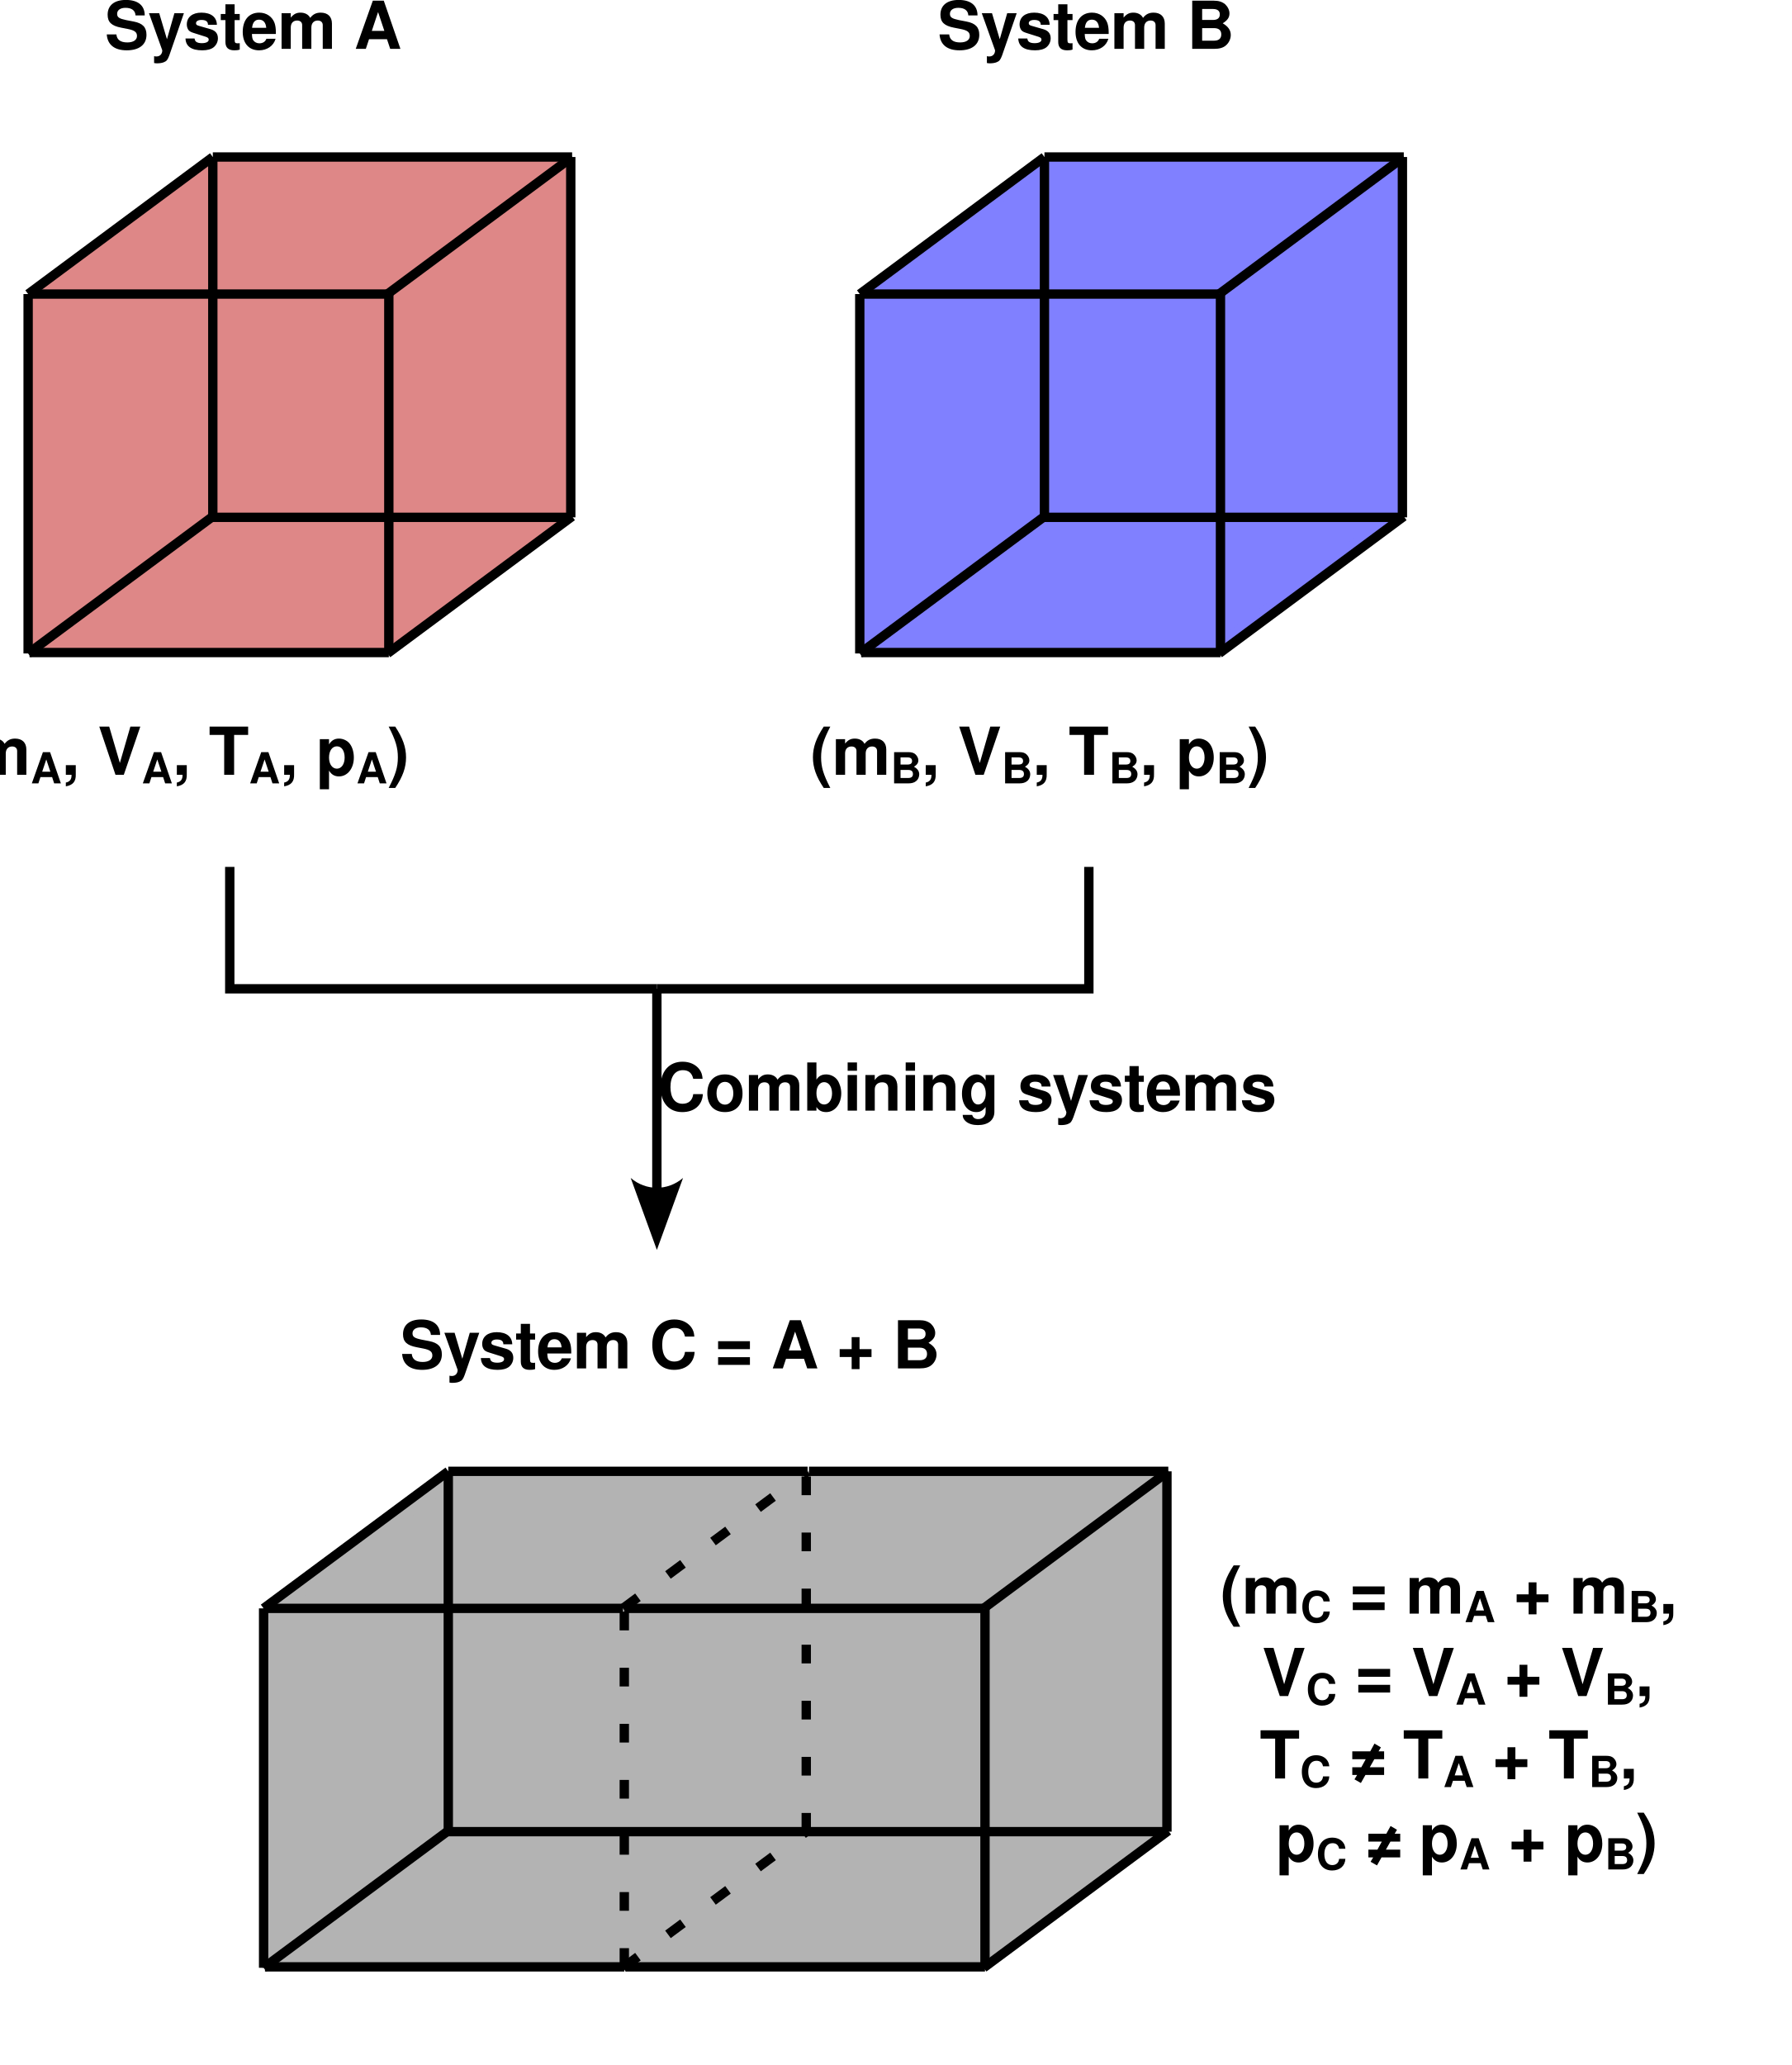
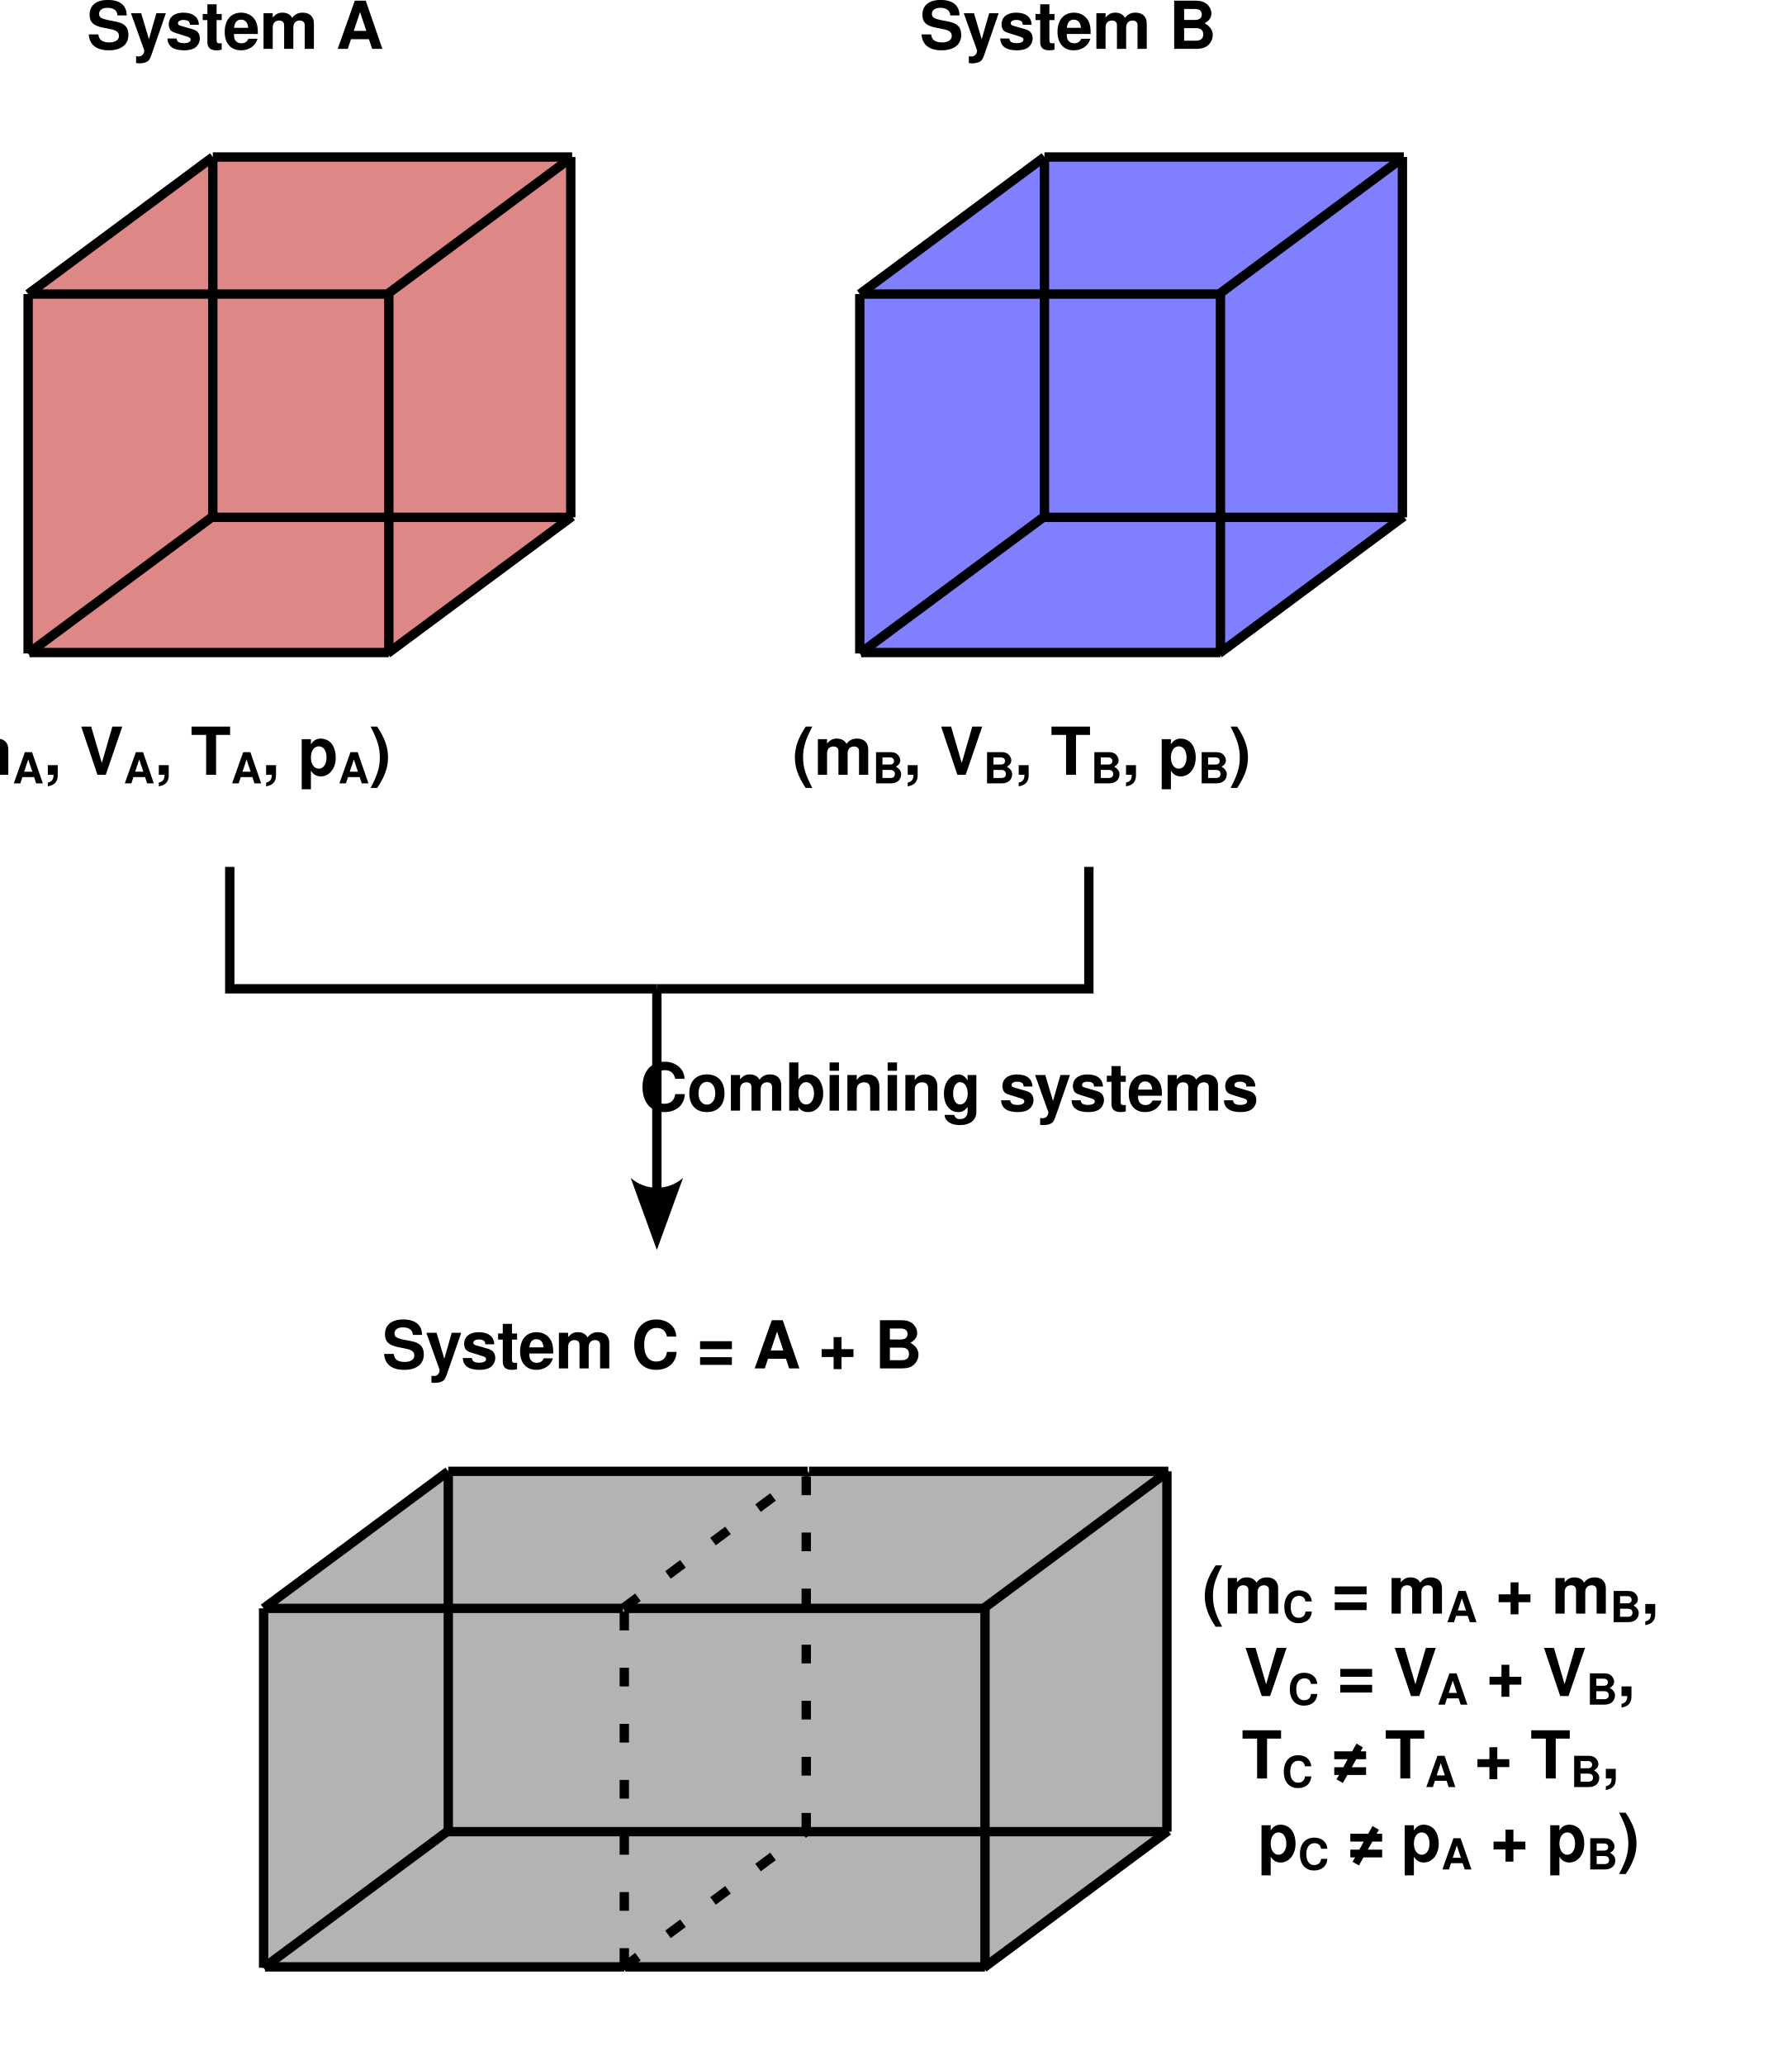
<svg xmlns="http://www.w3.org/2000/svg" width="191.709mm" height="220.933mm" viewBox="0 0 191.709 220.933" version="1.1" id="svg1">
  <defs id="defs1">
    <rect x="725.616" y="863.451" width="57.095" height="68.126" id="rect47" />
    <marker style="overflow:visible" id="ConcaveTriangle" refX="0" refY="0" orient="auto-start-reverse" markerWidth="1" markerHeight="1" viewBox="0 0 1 1" preserveAspectRatio="xMidYMid">
      <path transform="scale(0.7)" d="M -2,-4 9,0 -2,4 c 2,-2.33 2,-5.66 0,-8 z" style="fill:context-stroke;fill-rule:evenodd;stroke:none" id="path7" />
    </marker>
  </defs>
  <g id="layer1" transform="translate(-27.87581,-27.88925)">
-     <path style="fill:#de8787;stroke:#de8787;stroke-width:1.12;stroke-dasharray:none;stroke-dashoffset:0" d="M 31.419,78.443 V 59.813 l 9.849,-7.305 9.849,-7.305 h 18.608 18.608 l -0.076,18.886 -0.076,18.886 -9.485,7.046 -9.485,7.046 -18.896,0.004 -18.896,0.004 z" id="path18" />
-     <path style="fill:none;stroke:#000000;stroke-width:1;stroke-dasharray:none;stroke-dashoffset:0" d="M 69.339,97.803 89.102,83.14" id="path6" />
-     <path style="fill:none;stroke:#000000;stroke-width:1;stroke-dasharray:none;stroke-dashoffset:0" d="M 69.339,59.35 89.102,44.687" id="path6-4" />
-     <path style="fill:none;stroke:#000000;stroke-width:1;stroke-dasharray:none;stroke-dashoffset:0" d="M 30.886,59.35 50.65,44.687" id="path6-4-4" />
-     <path style="fill:none;stroke:#000000;stroke-width:1;stroke-dasharray:none;stroke-dashoffset:0" d="M 30.886,97.803 50.65,83.14" id="path6-4-47" />
-     <path style="fill:none;stroke:#000000;stroke-width:1;stroke-dasharray:none;stroke-dashoffset:0" d="M 30.886,59.35 H 69.339" id="path11" />
-     <path style="fill:none;stroke:#000000;stroke-width:1;stroke-dasharray:none;stroke-dashoffset:0" d="M 50.65,44.687 H 89.102" id="path11-0" />
-     <path style="fill:none;stroke:#000000;stroke-width:1;stroke-dasharray:none;stroke-dashoffset:0" d="M 31.033,97.704 H 69.486" id="path11-05" />
-     <path style="fill:none;stroke:#000000;stroke-width:1;stroke-dasharray:none;stroke-dashoffset:0" d="M 50.503,83.238 H 88.956" id="path11-3" />
-     <path style="fill:none;stroke:#000000;stroke-width:1;stroke-dasharray:none;stroke-dashoffset:0" d="M 69.486,97.704 V 59.35" id="path12" />
-     <path style="fill:none;stroke:#000000;stroke-width:1;stroke-dasharray:none;stroke-dashoffset:0" d="M 88.956,83.238 V 44.687" id="path13" />
-     <path style="fill:none;stroke:#000000;stroke-width:1;stroke-dasharray:none;stroke-dashoffset:0" d="M 30.886,97.803 V 59.35" id="path14" />
-     <path style="fill:none;stroke:#000000;stroke-width:1;stroke-dasharray:none;stroke-dashoffset:0" d="M 50.65,83.14 V 44.687" id="path15" />
-     <path style="fill:#8080ff;stroke:#8080ff;stroke-width:1.12;stroke-dasharray:none;stroke-dashoffset:0" d="M 120.417,78.443 V 59.813 l 9.849,-7.305 9.849,-7.305 h 18.608 18.608 l -0.076,18.886 -0.076,18.886 -9.485,7.046 -9.485,7.046 -18.896,0.004 -18.896,0.004 z" id="path18-5" />
-     <path style="fill:none;stroke:#000000;stroke-width:1;stroke-dasharray:none;stroke-dashoffset:0" d="M 158.337,97.803 178.1,83.14" id="path6-9" />
-     <path style="fill:none;stroke:#000000;stroke-width:1;stroke-dasharray:none;stroke-dashoffset:0" d="M 158.337,59.35 178.1,44.687" id="path6-4-46" />
-     <path style="fill:none;stroke:#000000;stroke-width:1;stroke-dasharray:none;stroke-dashoffset:0" d="M 119.884,59.35 139.648,44.687" id="path6-4-4-9" />
-     <path style="fill:none;stroke:#000000;stroke-width:1;stroke-dasharray:none;stroke-dashoffset:0" d="M 119.884,97.803 139.648,83.14" id="path6-4-47-0" />
-     <path style="fill:none;stroke:#000000;stroke-width:1;stroke-dasharray:none;stroke-dashoffset:0" d="m 119.884,59.35 h 38.453" id="path11-1" />
-     <path style="fill:none;stroke:#000000;stroke-width:1;stroke-dasharray:none;stroke-dashoffset:0" d="m 139.648,44.687 h 38.453" id="path11-0-4" />
-     <path style="fill:none;stroke:#000000;stroke-width:1;stroke-dasharray:none;stroke-dashoffset:0" d="m 120.031,97.704 h 38.453" id="path11-05-0" />
-     <path style="fill:none;stroke:#000000;stroke-width:1;stroke-dasharray:none;stroke-dashoffset:0" d="m 139.501,83.238 h 38.453" id="path11-3-2" />
-     <path style="fill:none;stroke:#000000;stroke-width:1;stroke-dasharray:none;stroke-dashoffset:0" d="M 158.484,97.704 V 59.35" id="path12-0" />
-     <path style="fill:none;stroke:#000000;stroke-width:1;stroke-dasharray:none;stroke-dashoffset:0" d="M 177.954,83.238 V 44.687" id="path13-4" />
-     <path style="fill:none;stroke:#000000;stroke-width:1;stroke-dasharray:none;stroke-dashoffset:0" d="M 119.884,97.803 V 59.35" id="path14-4" />
-     <path style="fill:none;stroke:#000000;stroke-width:1;stroke-dasharray:none;stroke-dashoffset:0" d="M 139.648,83.14 V 44.687" id="path15-5" />
-     <text xml:space="preserve" style="font-weight:bold;font-size:7.056px;font-family:Helvetica;-inkscape-font-specification:'Helvetica, Bold';text-align:center;letter-spacing:-0.032px;word-spacing:-0.008px;text-anchor:middle;fill:#000000;stroke:none;stroke-width:1;stroke-dasharray:none;stroke-dashoffset:0" x="51.973" y="110.784" id="text20">
-       <tspan id="tspan20" style="stroke-width:1" x="51.957" y="110.784">(m<tspan style="font-size:65%;baseline-shift:sub" id="tspan22">A</tspan>, V<tspan style="font-size:65%;baseline-shift:sub" id="tspan21">A</tspan>, T<tspan style="font-size:65%;baseline-shift:sub" id="tspan24">A</tspan>, p<tspan style="font-size:65%;baseline-shift:sub" id="tspan23">A</tspan>)</tspan>
-     </text>
-     <text xml:space="preserve" style="font-weight:bold;font-size:7.056px;font-family:Helvetica;-inkscape-font-specification:'Helvetica, Bold';text-align:center;letter-spacing:-0.032px;word-spacing:-0.008px;text-anchor:middle;fill:#000000;stroke:none;stroke-width:1;stroke-dasharray:none;stroke-dashoffset:0" x="143.998" y="110.784" id="text20-1">
-       <tspan id="tspan20-8" style="stroke-width:1" x="143.982" y="110.784">(m<tspan style="font-size:65%;baseline-shift:sub" id="tspan22-3">B</tspan>, V<tspan style="font-size:65%;baseline-shift:sub" id="tspan21-9">B</tspan>, T<tspan style="font-size:65%;baseline-shift:sub" id="tspan24-9">B</tspan>, p<tspan style="font-size:65%;baseline-shift:sub" id="tspan23-0">B</tspan>)</tspan>
-     </text>
-     <text xml:space="preserve" style="font-weight:bold;font-size:7.056px;font-family:Helvetica;-inkscape-font-specification:'Helvetica, Bold';text-align:center;letter-spacing:-0.032px;word-spacing:-0.008px;text-anchor:middle;fill:#000000;stroke:none;stroke-width:1;stroke-dasharray:none;stroke-dashoffset:0" x="59.828" y="33.115" id="text25">
-       <tspan id="tspan25" style="stroke-width:1" x="59.812" y="33.115">System A</tspan>
-     </text>
-     <text xml:space="preserve" style="font-weight:bold;font-size:7.056px;font-family:Helvetica;-inkscape-font-specification:'Helvetica, Bold';text-align:center;letter-spacing:-0.032px;word-spacing:-0.008px;text-anchor:middle;fill:#000000;stroke:none;stroke-width:1;stroke-dasharray:none;stroke-dashoffset:0" x="148.948" y="33.115" id="text25-2">
-       <tspan id="tspan25-4" style="stroke-width:1" x="148.933" y="33.115">System B</tspan>
-     </text>
-     <path style="fill:#b3b3b3;stroke:#b3b3b3;stroke-width:1.584;stroke-dasharray:none;stroke-dashoffset:0" d="m 56.698,219.059 v -18.598 l 9.699,-7.182 9.699,-7.182 h 37.878 37.878 v 18.761 18.761 l -9.475,7.019 -9.475,7.018 H 94.8 56.698 Z" id="path26" />
-     <path style="fill:none;stroke:#000000;stroke-width:1;stroke-dasharray:2, 4;stroke-dashoffset:0" d="M 94.539,238.421 114.302,223.758" id="path6-8" />
-     <path style="fill:none;stroke:#000000;stroke-width:1;stroke-dasharray:2, 4;stroke-dashoffset:0" d="m 94.539,199.968 19.763,-14.663" id="path6-4-5" />
-     <path style="fill:none;stroke:#000000;stroke-width:1;stroke-dasharray:none;stroke-dashoffset:0" d="M 56.086,199.968 75.849,185.305" id="path6-4-4-97" />
-     <path style="fill:none;stroke:#000000;stroke-width:1;stroke-dasharray:none;stroke-dashoffset:0" d="M 56.086,238.421 75.849,223.758" id="path6-4-47-02" />
-     <path style="fill:none;stroke:#000000;stroke-width:1;stroke-dasharray:none;stroke-dashoffset:0" d="M 56.086,199.968 H 94.539" id="path11-18" />
-     <path style="fill:none;stroke:#000000;stroke-width:1;stroke-dasharray:none;stroke-dashoffset:0" d="m 75.849,185.305 h 38.453" id="path11-0-9" />
-     <path style="fill:none;stroke:#000000;stroke-width:1;stroke-dasharray:none;stroke-dashoffset:0" d="M 56.232,238.322 H 94.685" id="path11-05-4" />
-     <path style="fill:none;stroke:#000000;stroke-width:1;stroke-dasharray:none;stroke-dashoffset:0" d="m 75.702,223.856 h 38.453" id="path11-3-8" />
-     <path style="fill:none;stroke:#000000;stroke-width:1;stroke-dasharray:2, 4;stroke-dashoffset:0" d="M 94.685,238.322 V 199.968" id="path12-8" />
-     <path style="fill:none;stroke:#000000;stroke-width:1;stroke-dasharray:2, 4;stroke-dashoffset:0" d="m 114.155,223.856 v -38.551" id="path13-1" />
-     <path style="fill:none;stroke:#000000;stroke-width:1;stroke-dasharray:none;stroke-dashoffset:0" d="M 56.086,238.421 V 199.968" id="path14-0" />
-     <path style="fill:none;stroke:#000000;stroke-width:1;stroke-dasharray:none;stroke-dashoffset:0" d="M 75.849,223.758 V 185.305" id="path15-7" />
-     <path style="fill:none;stroke:#000000;stroke-width:1;stroke-dasharray:none;stroke-dashoffset:0" d="m 133.138,238.421 19.763,-14.663" id="path6-9-9" />
-     <path style="fill:none;stroke:#000000;stroke-width:1;stroke-dasharray:none;stroke-dashoffset:0" d="m 133.138,199.968 19.763,-14.663" id="path6-4-46-1" />
-     <path style="fill:none;stroke:#000000;stroke-width:1;stroke-dasharray:none;stroke-dashoffset:0" d="M 94.685,199.968 H 133.138" id="path11-1-6" />
-     <path style="fill:none;stroke:#000000;stroke-width:1;stroke-dasharray:none;stroke-dashoffset:0" d="m 114.448,185.305 h 38.453" id="path11-0-4-5" />
-     <path style="fill:none;stroke:#000000;stroke-width:1;stroke-dasharray:none;stroke-dashoffset:0" d="M 94.832,238.322 H 133.285" id="path11-05-0-1" />
-     <path style="fill:none;stroke:#000000;stroke-width:1;stroke-dasharray:none;stroke-dashoffset:0" d="m 114.302,223.856 h 38.453" id="path11-3-2-5" />
-     <path style="fill:none;stroke:#000000;stroke-width:1;stroke-dasharray:none;stroke-dashoffset:0" d="M 133.285,238.322 V 199.968" id="path12-0-3" />
-     <path style="fill:none;stroke:#000000;stroke-width:1;stroke-dasharray:none;stroke-dashoffset:0" d="m 152.755,223.856 v -38.551" id="path13-4-0" />
-     <text xml:space="preserve" style="font-weight:bold;font-size:7.056px;font-family:Helvetica;-inkscape-font-specification:'Helvetica, Bold';text-align:center;letter-spacing:-0.032px;word-spacing:-0.008px;text-anchor:middle;fill:#000000;stroke:none;stroke-width:1;stroke-dasharray:none;stroke-dashoffset:0" x="104.449" y="174.292" id="text25-0">
-       <tspan id="tspan25-0" style="stroke-width:1" x="104.434" y="174.292">System C = A + B</tspan>
-     </text>
-     <text xml:space="preserve" style="font-style:normal;font-variant:normal;font-weight:bold;font-stretch:normal;font-size:7.056px;font-family:Helvetica;-inkscape-font-specification:'Helvetica, Bold';font-variant-ligatures:normal;font-variant-caps:normal;font-variant-numeric:normal;font-variant-east-asian:normal;text-align:center;letter-spacing:-0.032px;word-spacing:-0.008px;text-anchor:middle;fill:#000000;stroke:none;stroke-width:1;stroke-dasharray:none;stroke-dashoffset:0" x="189.693" y="200.527" id="text20-8">
-       <tspan id="tspan41" x="189.693" y="200.527">(m<tspan style="font-style:normal;font-variant:normal;font-weight:bold;font-stretch:normal;font-size:65%;font-family:Helvetica;-inkscape-font-specification:'Helvetica, Bold';font-variant-ligatures:normal;font-variant-caps:normal;font-variant-numeric:normal;font-variant-east-asian:normal;baseline-shift:sub" id="tspan1">C</tspan> = m<tspan style="font-style:normal;font-variant:normal;font-weight:bold;font-stretch:normal;font-size:65%;font-family:Helvetica;-inkscape-font-specification:'Helvetica, Bold';font-variant-ligatures:normal;font-variant-caps:normal;font-variant-numeric:normal;font-variant-east-asian:normal;baseline-shift:sub" id="tspan8">A</tspan> + m<tspan style="font-style:normal;font-variant:normal;font-weight:bold;font-stretch:normal;font-size:65%;font-family:Helvetica;-inkscape-font-specification:'Helvetica, Bold';font-variant-ligatures:normal;font-variant-caps:normal;font-variant-numeric:normal;font-variant-east-asian:normal;baseline-shift:sub" id="tspan9">B</tspan>,</tspan>
-       <tspan id="tspan42" x="189.693" y="209.346"> V<tspan style="font-style:normal;font-variant:normal;font-weight:bold;font-stretch:normal;font-size:65%;font-family:Helvetica;-inkscape-font-specification:'Helvetica, Bold';font-variant-ligatures:normal;font-variant-caps:normal;font-variant-numeric:normal;font-variant-east-asian:normal;baseline-shift:sub" id="tspan2">C</tspan> = V<tspan style="font-style:normal;font-variant:normal;font-weight:bold;font-stretch:normal;font-size:65%;font-family:Helvetica;-inkscape-font-specification:'Helvetica, Bold';font-variant-ligatures:normal;font-variant-caps:normal;font-variant-numeric:normal;font-variant-east-asian:normal;baseline-shift:sub" id="tspan7">A</tspan> + V<tspan style="font-style:normal;font-variant:normal;font-weight:bold;font-stretch:normal;font-size:65%;font-family:Helvetica;-inkscape-font-specification:'Helvetica, Bold';font-variant-ligatures:normal;font-variant-caps:normal;font-variant-numeric:normal;font-variant-east-asian:normal;baseline-shift:sub" id="tspan10">B</tspan>,</tspan>
-       <tspan x="189.693" y="218.166" id="tspan45">T<tspan style="font-style:normal;font-variant:normal;font-weight:bold;font-stretch:normal;font-size:65%;font-family:Helvetica;-inkscape-font-specification:'Helvetica, Bold';font-variant-ligatures:normal;font-variant-caps:normal;font-variant-numeric:normal;font-variant-east-asian:normal;baseline-shift:sub" id="tspan3">C</tspan> ≠ T<tspan style="font-style:normal;font-variant:normal;font-weight:bold;font-stretch:normal;font-size:65%;font-family:Helvetica;-inkscape-font-specification:'Helvetica, Bold';font-variant-ligatures:normal;font-variant-caps:normal;font-variant-numeric:normal;font-variant-east-asian:normal;baseline-shift:sub" id="tspan6">A</tspan> + T<tspan style="font-style:normal;font-variant:normal;font-weight:bold;font-stretch:normal;font-size:65%;font-family:Helvetica;-inkscape-font-specification:'Helvetica, Bold';font-variant-ligatures:normal;font-variant-caps:normal;font-variant-numeric:normal;font-variant-east-asian:normal;baseline-shift:sub" id="tspan11">B</tspan>,</tspan>
-       <tspan id="tspan44" x="189.677" y="226.985">p<tspan style="font-style:normal;font-variant:normal;font-weight:bold;font-stretch:normal;font-size:65%;font-family:Helvetica;-inkscape-font-specification:'Helvetica, Bold';font-variant-ligatures:normal;font-variant-caps:normal;font-variant-numeric:normal;font-variant-east-asian:normal;baseline-shift:sub" id="tspan4">C</tspan> ≠ p<tspan style="font-style:normal;font-variant:normal;font-weight:bold;font-stretch:normal;font-size:65%;font-family:Helvetica;-inkscape-font-specification:'Helvetica, Bold';font-variant-ligatures:normal;font-variant-caps:normal;font-variant-numeric:normal;font-variant-east-asian:normal;baseline-shift:sub" id="tspan5">A</tspan> + p<tspan style="font-style:normal;font-variant:normal;font-weight:bold;font-stretch:normal;font-size:65%;font-family:Helvetica;-inkscape-font-specification:'Helvetica, Bold';font-variant-ligatures:normal;font-variant-caps:normal;font-variant-numeric:normal;font-variant-east-asian:normal;baseline-shift:sub" id="tspan12">B</tspan>)</tspan>
-     </text>
-     <path style="fill:none;stroke:#000000;stroke-width:1;stroke-dasharray:none;stroke-dashoffset:0" d="m 52.464,120.638 v 13.042 h 45.706" id="path39" />
-     <path style="fill:none;stroke:#000000;stroke-width:1;stroke-dasharray:none;stroke-dashoffset:0" d="m 144.4,120.638 v 13.042 H 98.17" id="path39-4" />
-     <path style="fill:none;stroke:#000000;stroke-width:1;stroke-dasharray:none;stroke-dashoffset:0;marker-end:url(#ConcaveTriangle)" d="m 98.17,133.68 v 21.638" id="path40" />
-     <text xml:space="preserve" style="font-weight:bold;font-size:7.056px;font-family:Helvetica;-inkscape-font-specification:'Helvetica, Bold';text-align:center;letter-spacing:-0.032px;word-spacing:-0.008px;text-anchor:middle;fill:none;stroke:#000000;stroke-width:1;stroke-dasharray:none;stroke-dashoffset:0" x="136.234" y="146.714" id="text40">
-       <tspan id="tspan40" style="fill:#000000;stroke:none;stroke-width:1" x="136.219" y="146.714">Combining systems</tspan>
-     </text>
+     <g id="g1">
+       <path style="fill:#de8787;stroke:#de8787;stroke-width:1.12;stroke-dasharray:none;stroke-dashoffset:0" d="M 31.419,78.443 V 59.813 l 9.849,-7.305 9.849,-7.305 h 18.608 18.608 l -0.076,18.886 -0.076,18.886 -9.485,7.046 -9.485,7.046 -18.896,0.004 -18.896,0.004 z" id="path18" />
+       <path style="fill:none;stroke:#000000;stroke-width:1;stroke-dasharray:none;stroke-dashoffset:0" d="M 69.339,97.803 89.102,83.14" id="path6" />
+       <path style="fill:none;stroke:#000000;stroke-width:1;stroke-dasharray:none;stroke-dashoffset:0" d="M 69.339,59.35 89.102,44.687" id="path6-4" />
+       <path style="fill:none;stroke:#000000;stroke-width:1;stroke-dasharray:none;stroke-dashoffset:0" d="M 30.886,59.35 50.65,44.687" id="path6-4-4" />
+       <path style="fill:none;stroke:#000000;stroke-width:1;stroke-dasharray:none;stroke-dashoffset:0" d="M 30.886,97.803 50.65,83.14" id="path6-4-47" />
+       <path style="fill:none;stroke:#000000;stroke-width:1;stroke-dasharray:none;stroke-dashoffset:0" d="M 30.886,59.35 H 69.339" id="path11" />
+       <path style="fill:none;stroke:#000000;stroke-width:1;stroke-dasharray:none;stroke-dashoffset:0" d="M 50.65,44.687 H 89.102" id="path11-0" />
+       <path style="fill:none;stroke:#000000;stroke-width:1;stroke-dasharray:none;stroke-dashoffset:0" d="M 31.033,97.704 H 69.486" id="path11-05" />
+       <path style="fill:none;stroke:#000000;stroke-width:1;stroke-dasharray:none;stroke-dashoffset:0" d="M 50.503,83.238 H 88.956" id="path11-3" />
+       <path style="fill:none;stroke:#000000;stroke-width:1;stroke-dasharray:none;stroke-dashoffset:0" d="M 69.486,97.704 V 59.35" id="path12" />
+       <path style="fill:none;stroke:#000000;stroke-width:1;stroke-dasharray:none;stroke-dashoffset:0" d="M 88.956,83.238 V 44.687" id="path13" />
+       <path style="fill:none;stroke:#000000;stroke-width:1;stroke-dasharray:none;stroke-dashoffset:0" d="M 30.886,97.803 V 59.35" id="path14" />
+       <path style="fill:none;stroke:#000000;stroke-width:1;stroke-dasharray:none;stroke-dashoffset:0" d="M 50.65,83.14 V 44.687" id="path15" />
+       <path style="fill:#8080ff;stroke:#8080ff;stroke-width:1.12;stroke-dasharray:none;stroke-dashoffset:0" d="M 120.417,78.443 V 59.813 l 9.849,-7.305 9.849,-7.305 h 18.608 18.608 l -0.076,18.886 -0.076,18.886 -9.485,7.046 -9.485,7.046 -18.896,0.004 -18.896,0.004 z" id="path18-5" />
+       <path style="fill:none;stroke:#000000;stroke-width:1;stroke-dasharray:none;stroke-dashoffset:0" d="M 158.337,97.803 178.1,83.14" id="path6-9" />
+       <path style="fill:none;stroke:#000000;stroke-width:1;stroke-dasharray:none;stroke-dashoffset:0" d="M 158.337,59.35 178.1,44.687" id="path6-4-46" />
+       <path style="fill:none;stroke:#000000;stroke-width:1;stroke-dasharray:none;stroke-dashoffset:0" d="M 119.884,59.35 139.648,44.687" id="path6-4-4-9" />
+       <path style="fill:none;stroke:#000000;stroke-width:1;stroke-dasharray:none;stroke-dashoffset:0" d="M 119.884,97.803 139.648,83.14" id="path6-4-47-0" />
+       <path style="fill:none;stroke:#000000;stroke-width:1;stroke-dasharray:none;stroke-dashoffset:0" d="m 119.884,59.35 h 38.453" id="path11-1" />
+       <path style="fill:none;stroke:#000000;stroke-width:1;stroke-dasharray:none;stroke-dashoffset:0" d="m 139.648,44.687 h 38.453" id="path11-0-4" />
+       <path style="fill:none;stroke:#000000;stroke-width:1;stroke-dasharray:none;stroke-dashoffset:0" d="m 120.031,97.704 h 38.453" id="path11-05-0" />
+       <path style="fill:none;stroke:#000000;stroke-width:1;stroke-dasharray:none;stroke-dashoffset:0" d="m 139.501,83.238 h 38.453" id="path11-3-2" />
+       <path style="fill:none;stroke:#000000;stroke-width:1;stroke-dasharray:none;stroke-dashoffset:0" d="M 158.484,97.704 V 59.35" id="path12-0" />
+       <path style="fill:none;stroke:#000000;stroke-width:1;stroke-dasharray:none;stroke-dashoffset:0" d="M 177.954,83.238 V 44.687" id="path13-4" />
+       <path style="fill:none;stroke:#000000;stroke-width:1;stroke-dasharray:none;stroke-dashoffset:0" d="M 119.884,97.803 V 59.35" id="path14-4" />
+       <path style="fill:none;stroke:#000000;stroke-width:1;stroke-dasharray:none;stroke-dashoffset:0" d="M 139.648,83.14 V 44.687" id="path15-5" />
+       <text xml:space="preserve" style="font-weight:bold;font-size:7.056px;font-family:Helvetica;-inkscape-font-specification:'Helvetica, Bold';text-align:center;letter-spacing:-0.032px;word-spacing:-0.008px;text-anchor:middle;fill:#000000;stroke:none;stroke-width:1;stroke-dasharray:none;stroke-dashoffset:0" x="51.973" y="110.784" id="text20">
+         <tspan id="tspan20" style="stroke-width:1" x="51.957" y="110.784">(m<tspan style="font-size:65%;baseline-shift:sub" id="tspan22">A</tspan>, V<tspan style="font-size:65%;baseline-shift:sub" id="tspan21">A</tspan>, T<tspan style="font-size:65%;baseline-shift:sub" id="tspan24">A</tspan>, p<tspan style="font-size:65%;baseline-shift:sub" id="tspan23">A</tspan>)</tspan>
+       </text>
+       <text xml:space="preserve" style="font-weight:bold;font-size:7.056px;font-family:Helvetica;-inkscape-font-specification:'Helvetica, Bold';text-align:center;letter-spacing:-0.032px;word-spacing:-0.008px;text-anchor:middle;fill:#000000;stroke:none;stroke-width:1;stroke-dasharray:none;stroke-dashoffset:0" x="143.998" y="110.784" id="text20-1">
+         <tspan id="tspan20-8" style="stroke-width:1" x="143.982" y="110.784">(m<tspan style="font-size:65%;baseline-shift:sub" id="tspan22-3">B</tspan>, V<tspan style="font-size:65%;baseline-shift:sub" id="tspan21-9">B</tspan>, T<tspan style="font-size:65%;baseline-shift:sub" id="tspan24-9">B</tspan>, p<tspan style="font-size:65%;baseline-shift:sub" id="tspan23-0">B</tspan>)</tspan>
+       </text>
+       <text xml:space="preserve" style="font-weight:bold;font-size:7.056px;font-family:Helvetica;-inkscape-font-specification:'Helvetica, Bold';text-align:center;letter-spacing:-0.032px;word-spacing:-0.008px;text-anchor:middle;fill:#000000;stroke:none;stroke-width:1;stroke-dasharray:none;stroke-dashoffset:0" x="59.828" y="33.115" id="text25">
+         <tspan id="tspan25" style="stroke-width:1" x="59.812" y="33.115">System A</tspan>
+       </text>
+       <text xml:space="preserve" style="font-weight:bold;font-size:7.056px;font-family:Helvetica;-inkscape-font-specification:'Helvetica, Bold';text-align:center;letter-spacing:-0.032px;word-spacing:-0.008px;text-anchor:middle;fill:#000000;stroke:none;stroke-width:1;stroke-dasharray:none;stroke-dashoffset:0" x="148.948" y="33.115" id="text25-2">
+         <tspan id="tspan25-4" style="stroke-width:1" x="148.933" y="33.115">System B</tspan>
+       </text>
+       <path style="fill:#b3b3b3;stroke:#b3b3b3;stroke-width:1.584;stroke-dasharray:none;stroke-dashoffset:0" d="m 56.698,219.059 v -18.598 l 9.699,-7.182 9.699,-7.182 h 37.878 37.878 v 18.761 18.761 l -9.475,7.019 -9.475,7.018 H 94.8 56.698 Z" id="path26" />
+       <path style="fill:none;stroke:#000000;stroke-width:1;stroke-dasharray:2, 4;stroke-dashoffset:0" d="M 94.539,238.421 114.302,223.758" id="path6-8" />
+       <path style="fill:none;stroke:#000000;stroke-width:1;stroke-dasharray:2, 4;stroke-dashoffset:0" d="m 94.539,199.968 19.763,-14.663" id="path6-4-5" />
+       <path style="fill:none;stroke:#000000;stroke-width:1;stroke-dasharray:none;stroke-dashoffset:0" d="M 56.086,199.968 75.849,185.305" id="path6-4-4-97" />
+       <path style="fill:none;stroke:#000000;stroke-width:1;stroke-dasharray:none;stroke-dashoffset:0" d="M 56.086,238.421 75.849,223.758" id="path6-4-47-02" />
+       <path style="fill:none;stroke:#000000;stroke-width:1;stroke-dasharray:none;stroke-dashoffset:0" d="M 56.086,199.968 H 94.539" id="path11-18" />
+       <path style="fill:none;stroke:#000000;stroke-width:1;stroke-dasharray:none;stroke-dashoffset:0" d="m 75.849,185.305 h 38.453" id="path11-0-9" />
+       <path style="fill:none;stroke:#000000;stroke-width:1;stroke-dasharray:none;stroke-dashoffset:0" d="M 56.232,238.322 H 94.685" id="path11-05-4" />
+       <path style="fill:none;stroke:#000000;stroke-width:1;stroke-dasharray:none;stroke-dashoffset:0" d="m 75.702,223.856 h 38.453" id="path11-3-8" />
+       <path style="fill:none;stroke:#000000;stroke-width:1;stroke-dasharray:2, 4;stroke-dashoffset:0" d="M 94.685,238.322 V 199.968" id="path12-8" />
+       <path style="fill:none;stroke:#000000;stroke-width:1;stroke-dasharray:2, 4;stroke-dashoffset:0" d="m 114.155,223.856 v -38.551" id="path13-1" />
+       <path style="fill:none;stroke:#000000;stroke-width:1;stroke-dasharray:none;stroke-dashoffset:0" d="M 56.086,238.421 V 199.968" id="path14-0" />
+       <path style="fill:none;stroke:#000000;stroke-width:1;stroke-dasharray:none;stroke-dashoffset:0" d="M 75.849,223.758 V 185.305" id="path15-7" />
+       <path style="fill:none;stroke:#000000;stroke-width:1;stroke-dasharray:none;stroke-dashoffset:0" d="m 133.138,238.421 19.763,-14.663" id="path6-9-9" />
+       <path style="fill:none;stroke:#000000;stroke-width:1;stroke-dasharray:none;stroke-dashoffset:0" d="m 133.138,199.968 19.763,-14.663" id="path6-4-46-1" />
+       <path style="fill:none;stroke:#000000;stroke-width:1;stroke-dasharray:none;stroke-dashoffset:0" d="M 94.685,199.968 H 133.138" id="path11-1-6" />
+       <path style="fill:none;stroke:#000000;stroke-width:1;stroke-dasharray:none;stroke-dashoffset:0" d="m 114.448,185.305 h 38.453" id="path11-0-4-5" />
+       <path style="fill:none;stroke:#000000;stroke-width:1;stroke-dasharray:none;stroke-dashoffset:0" d="M 94.832,238.322 H 133.285" id="path11-05-0-1" />
+       <path style="fill:none;stroke:#000000;stroke-width:1;stroke-dasharray:none;stroke-dashoffset:0" d="m 114.302,223.856 h 38.453" id="path11-3-2-5" />
+       <path style="fill:none;stroke:#000000;stroke-width:1;stroke-dasharray:none;stroke-dashoffset:0" d="M 133.285,238.322 V 199.968" id="path12-0-3" />
+       <path style="fill:none;stroke:#000000;stroke-width:1;stroke-dasharray:none;stroke-dashoffset:0" d="m 152.755,223.856 v -38.551" id="path13-4-0" />
+       <text xml:space="preserve" style="font-weight:bold;font-size:7.056px;font-family:Helvetica;-inkscape-font-specification:'Helvetica, Bold';text-align:center;letter-spacing:-0.032px;word-spacing:-0.008px;text-anchor:middle;fill:#000000;stroke:none;stroke-width:1;stroke-dasharray:none;stroke-dashoffset:0" x="104.449" y="174.292" id="text25-0">
+         <tspan id="tspan25-0" style="stroke-width:1" x="104.434" y="174.292">System C = A + B</tspan>
+       </text>
+       <text xml:space="preserve" style="font-style:normal;font-variant:normal;font-weight:bold;font-stretch:normal;font-size:7.056px;font-family:Helvetica;-inkscape-font-specification:'Helvetica, Bold';font-variant-ligatures:normal;font-variant-caps:normal;font-variant-numeric:normal;font-variant-east-asian:normal;text-align:center;letter-spacing:-0.032px;word-spacing:-0.008px;text-anchor:middle;fill:#000000;stroke:none;stroke-width:1;stroke-dasharray:none;stroke-dashoffset:0" x="189.693" y="200.527" id="text20-8">
+         <tspan id="tspan41" x="189.693" y="200.527">(m<tspan style="font-style:normal;font-variant:normal;font-weight:bold;font-stretch:normal;font-size:65%;font-family:Helvetica;-inkscape-font-specification:'Helvetica, Bold';font-variant-ligatures:normal;font-variant-caps:normal;font-variant-numeric:normal;font-variant-east-asian:normal;baseline-shift:sub" id="tspan1">C</tspan> = m<tspan style="font-style:normal;font-variant:normal;font-weight:bold;font-stretch:normal;font-size:65%;font-family:Helvetica;-inkscape-font-specification:'Helvetica, Bold';font-variant-ligatures:normal;font-variant-caps:normal;font-variant-numeric:normal;font-variant-east-asian:normal;baseline-shift:sub" id="tspan8">A</tspan> + m<tspan style="font-style:normal;font-variant:normal;font-weight:bold;font-stretch:normal;font-size:65%;font-family:Helvetica;-inkscape-font-specification:'Helvetica, Bold';font-variant-ligatures:normal;font-variant-caps:normal;font-variant-numeric:normal;font-variant-east-asian:normal;baseline-shift:sub" id="tspan9">B</tspan>,</tspan>
+         <tspan id="tspan42" x="189.693" y="209.346"> V<tspan style="font-style:normal;font-variant:normal;font-weight:bold;font-stretch:normal;font-size:65%;font-family:Helvetica;-inkscape-font-specification:'Helvetica, Bold';font-variant-ligatures:normal;font-variant-caps:normal;font-variant-numeric:normal;font-variant-east-asian:normal;baseline-shift:sub" id="tspan2">C</tspan> = V<tspan style="font-style:normal;font-variant:normal;font-weight:bold;font-stretch:normal;font-size:65%;font-family:Helvetica;-inkscape-font-specification:'Helvetica, Bold';font-variant-ligatures:normal;font-variant-caps:normal;font-variant-numeric:normal;font-variant-east-asian:normal;baseline-shift:sub" id="tspan7">A</tspan> + V<tspan style="font-style:normal;font-variant:normal;font-weight:bold;font-stretch:normal;font-size:65%;font-family:Helvetica;-inkscape-font-specification:'Helvetica, Bold';font-variant-ligatures:normal;font-variant-caps:normal;font-variant-numeric:normal;font-variant-east-asian:normal;baseline-shift:sub" id="tspan10">B</tspan>,</tspan>
+         <tspan x="189.693" y="218.166" id="tspan45">T<tspan style="font-style:normal;font-variant:normal;font-weight:bold;font-stretch:normal;font-size:65%;font-family:Helvetica;-inkscape-font-specification:'Helvetica, Bold';font-variant-ligatures:normal;font-variant-caps:normal;font-variant-numeric:normal;font-variant-east-asian:normal;baseline-shift:sub" id="tspan3">C</tspan> ≠ T<tspan style="font-style:normal;font-variant:normal;font-weight:bold;font-stretch:normal;font-size:65%;font-family:Helvetica;-inkscape-font-specification:'Helvetica, Bold';font-variant-ligatures:normal;font-variant-caps:normal;font-variant-numeric:normal;font-variant-east-asian:normal;baseline-shift:sub" id="tspan6">A</tspan> + T<tspan style="font-style:normal;font-variant:normal;font-weight:bold;font-stretch:normal;font-size:65%;font-family:Helvetica;-inkscape-font-specification:'Helvetica, Bold';font-variant-ligatures:normal;font-variant-caps:normal;font-variant-numeric:normal;font-variant-east-asian:normal;baseline-shift:sub" id="tspan11">B</tspan>,</tspan>
+         <tspan id="tspan44" x="189.677" y="226.985">p<tspan style="font-style:normal;font-variant:normal;font-weight:bold;font-stretch:normal;font-size:65%;font-family:Helvetica;-inkscape-font-specification:'Helvetica, Bold';font-variant-ligatures:normal;font-variant-caps:normal;font-variant-numeric:normal;font-variant-east-asian:normal;baseline-shift:sub" id="tspan4">C</tspan> ≠ p<tspan style="font-style:normal;font-variant:normal;font-weight:bold;font-stretch:normal;font-size:65%;font-family:Helvetica;-inkscape-font-specification:'Helvetica, Bold';font-variant-ligatures:normal;font-variant-caps:normal;font-variant-numeric:normal;font-variant-east-asian:normal;baseline-shift:sub" id="tspan5">A</tspan> + p<tspan style="font-style:normal;font-variant:normal;font-weight:bold;font-stretch:normal;font-size:65%;font-family:Helvetica;-inkscape-font-specification:'Helvetica, Bold';font-variant-ligatures:normal;font-variant-caps:normal;font-variant-numeric:normal;font-variant-east-asian:normal;baseline-shift:sub" id="tspan12">B</tspan>)</tspan>
+       </text>
+       <path style="fill:none;stroke:#000000;stroke-width:1;stroke-dasharray:none;stroke-dashoffset:0" d="m 52.464,120.638 v 13.042 h 45.706" id="path39" />
+       <path style="fill:none;stroke:#000000;stroke-width:1;stroke-dasharray:none;stroke-dashoffset:0" d="m 144.4,120.638 v 13.042 H 98.17" id="path39-4" />
+       <path style="fill:none;stroke:#000000;stroke-width:1;stroke-dasharray:none;stroke-dashoffset:0;marker-end:url(#ConcaveTriangle)" d="m 98.17,133.68 v 21.638" id="path40" />
+       <text xml:space="preserve" style="font-weight:bold;font-size:7.056px;font-family:Helvetica;-inkscape-font-specification:'Helvetica, Bold';text-align:center;letter-spacing:-0.032px;word-spacing:-0.008px;text-anchor:middle;fill:none;stroke:#000000;stroke-width:1;stroke-dasharray:none;stroke-dashoffset:0" x="136.234" y="146.714" id="text40">
+         <tspan id="tspan40" style="fill:#000000;stroke:none;stroke-width:1" x="136.219" y="146.714">Combining systems</tspan>
+       </text>
+     </g>
    <text xml:space="preserve" transform="scale(0.2645833)" id="text47" style="font-style:normal;font-variant:normal;font-weight:bold;font-stretch:normal;font-size:26.667px;font-family:Sans;-inkscape-font-specification:'Sans, Bold';font-variant-ligatures:normal;font-variant-caps:normal;font-variant-numeric:normal;font-variant-east-asian:normal;text-align:center;letter-spacing:-0.12px;word-spacing:-0.03px;white-space:pre;shape-inside:url(#rect47);fill:#000000;stroke:none;stroke-width:3.78;stroke-dasharray:none;stroke-dashoffset:0" />
  </g>
</svg>
